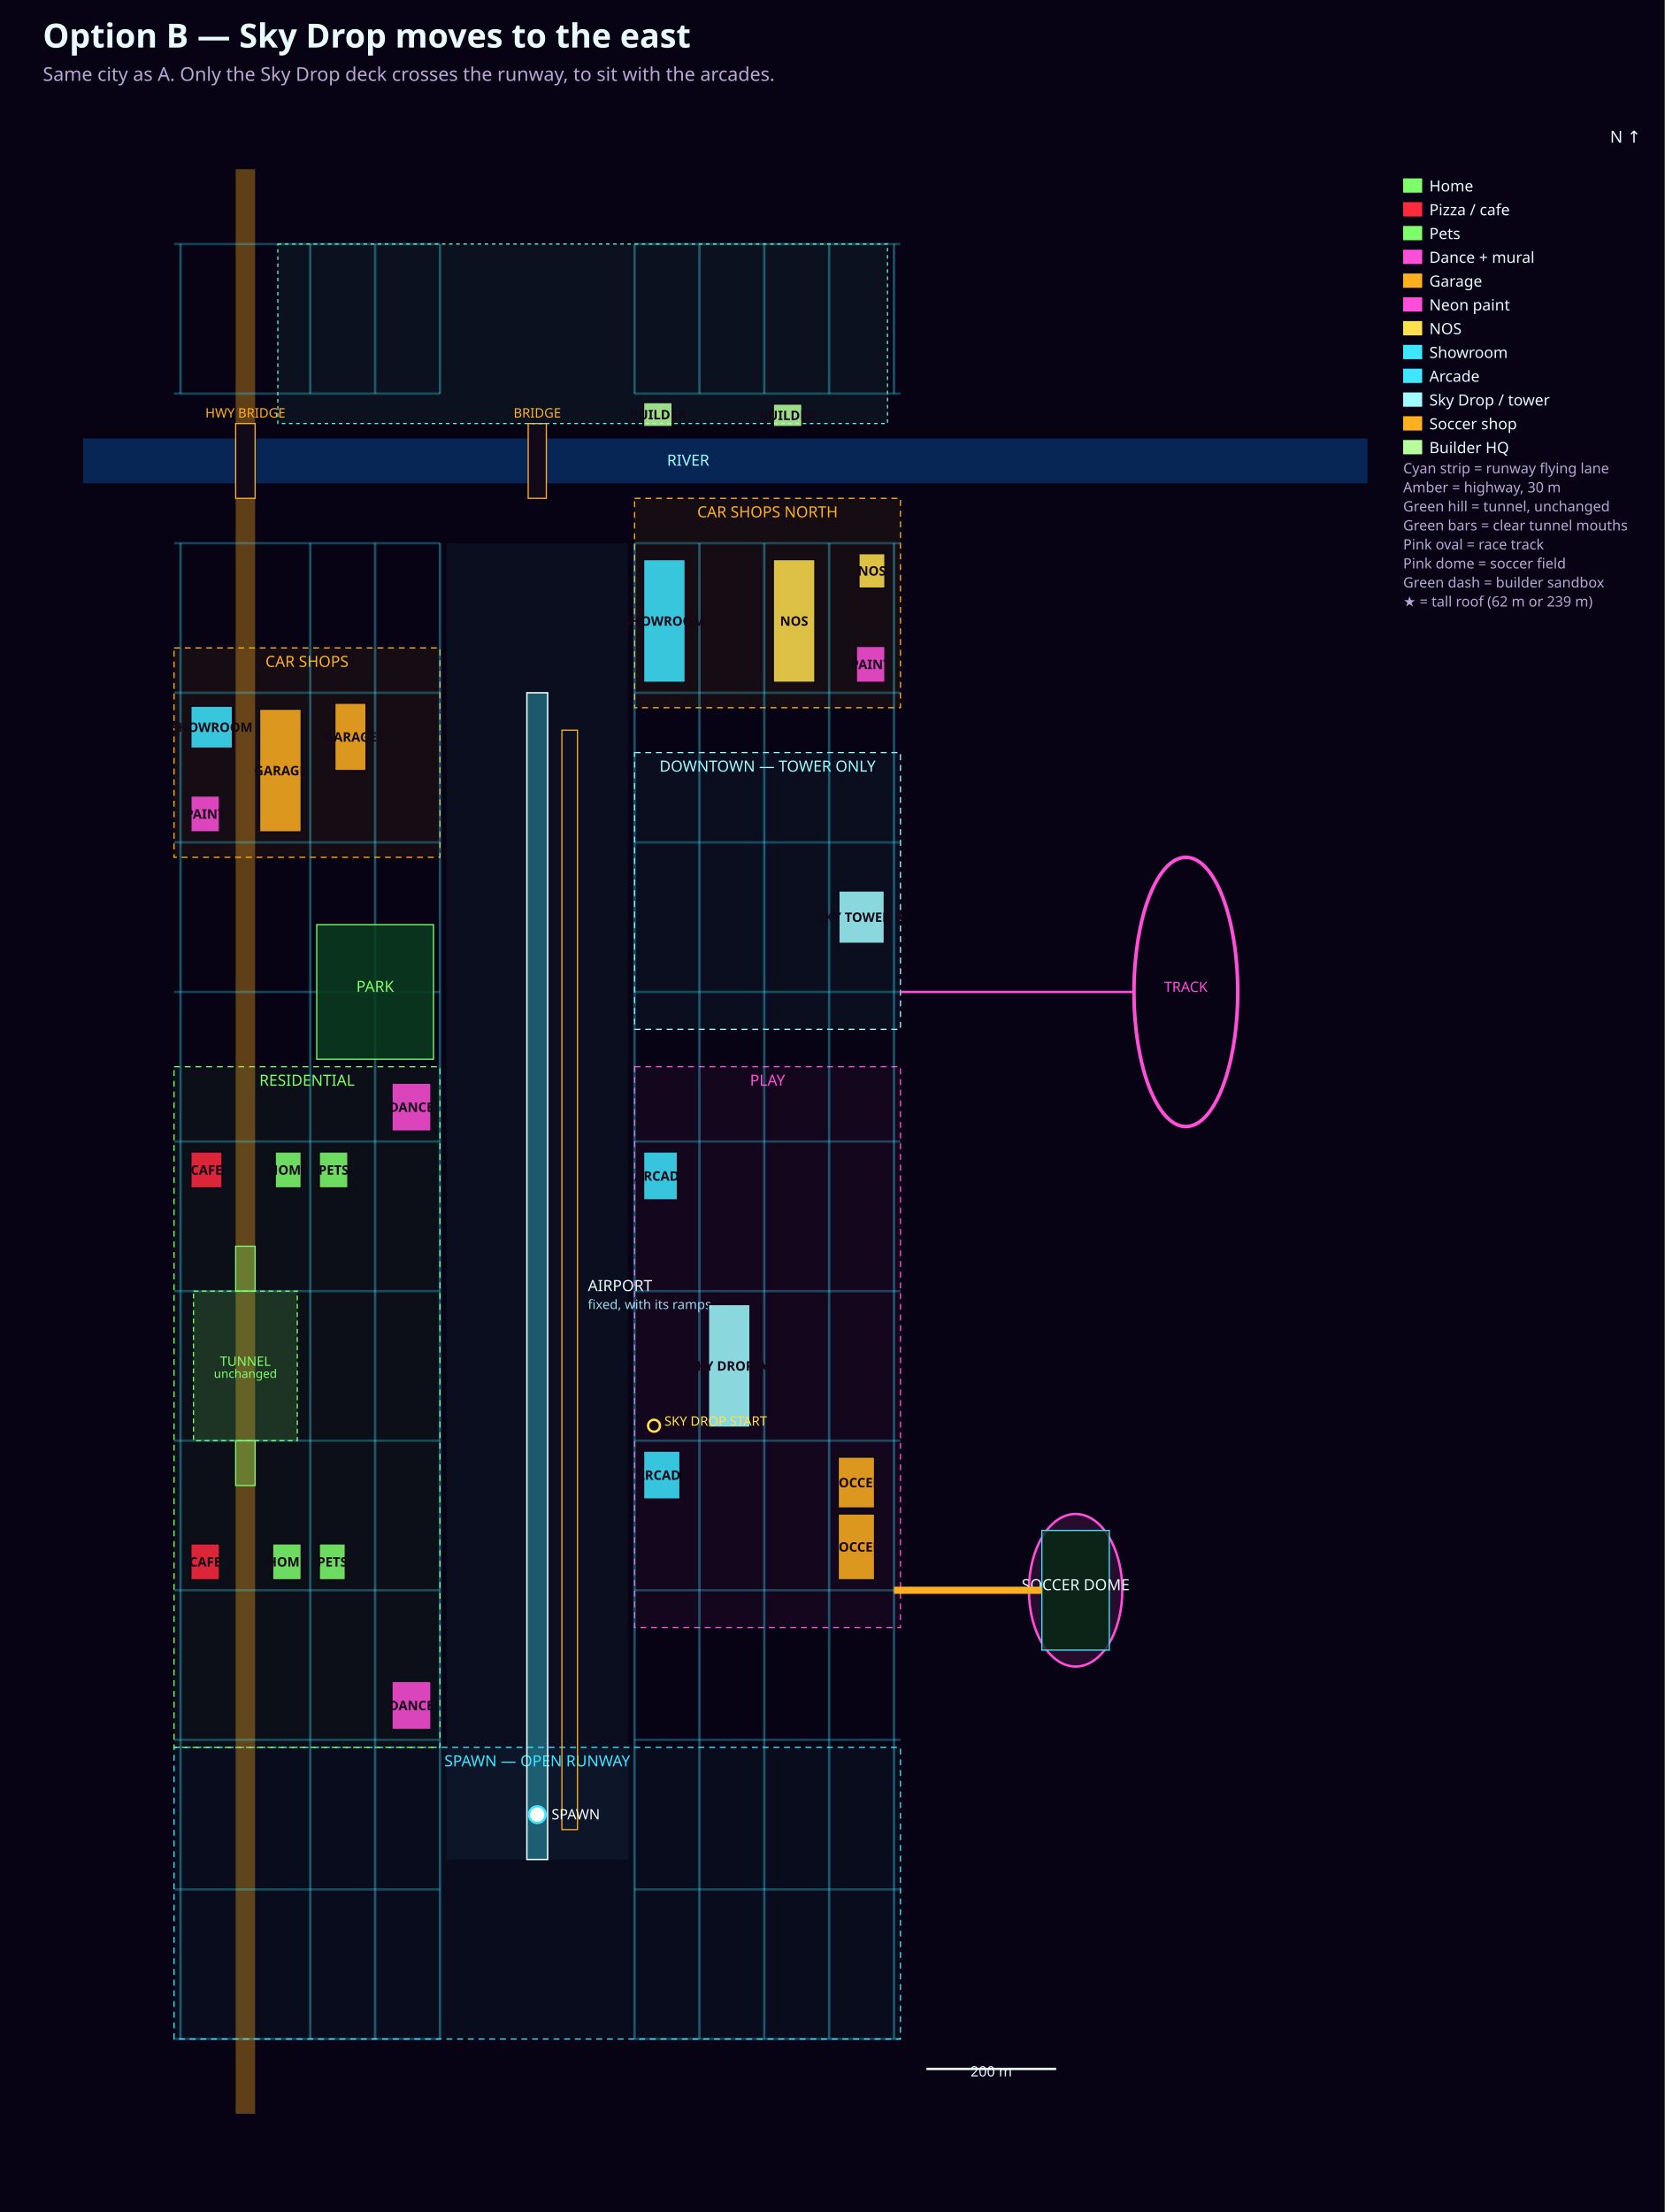
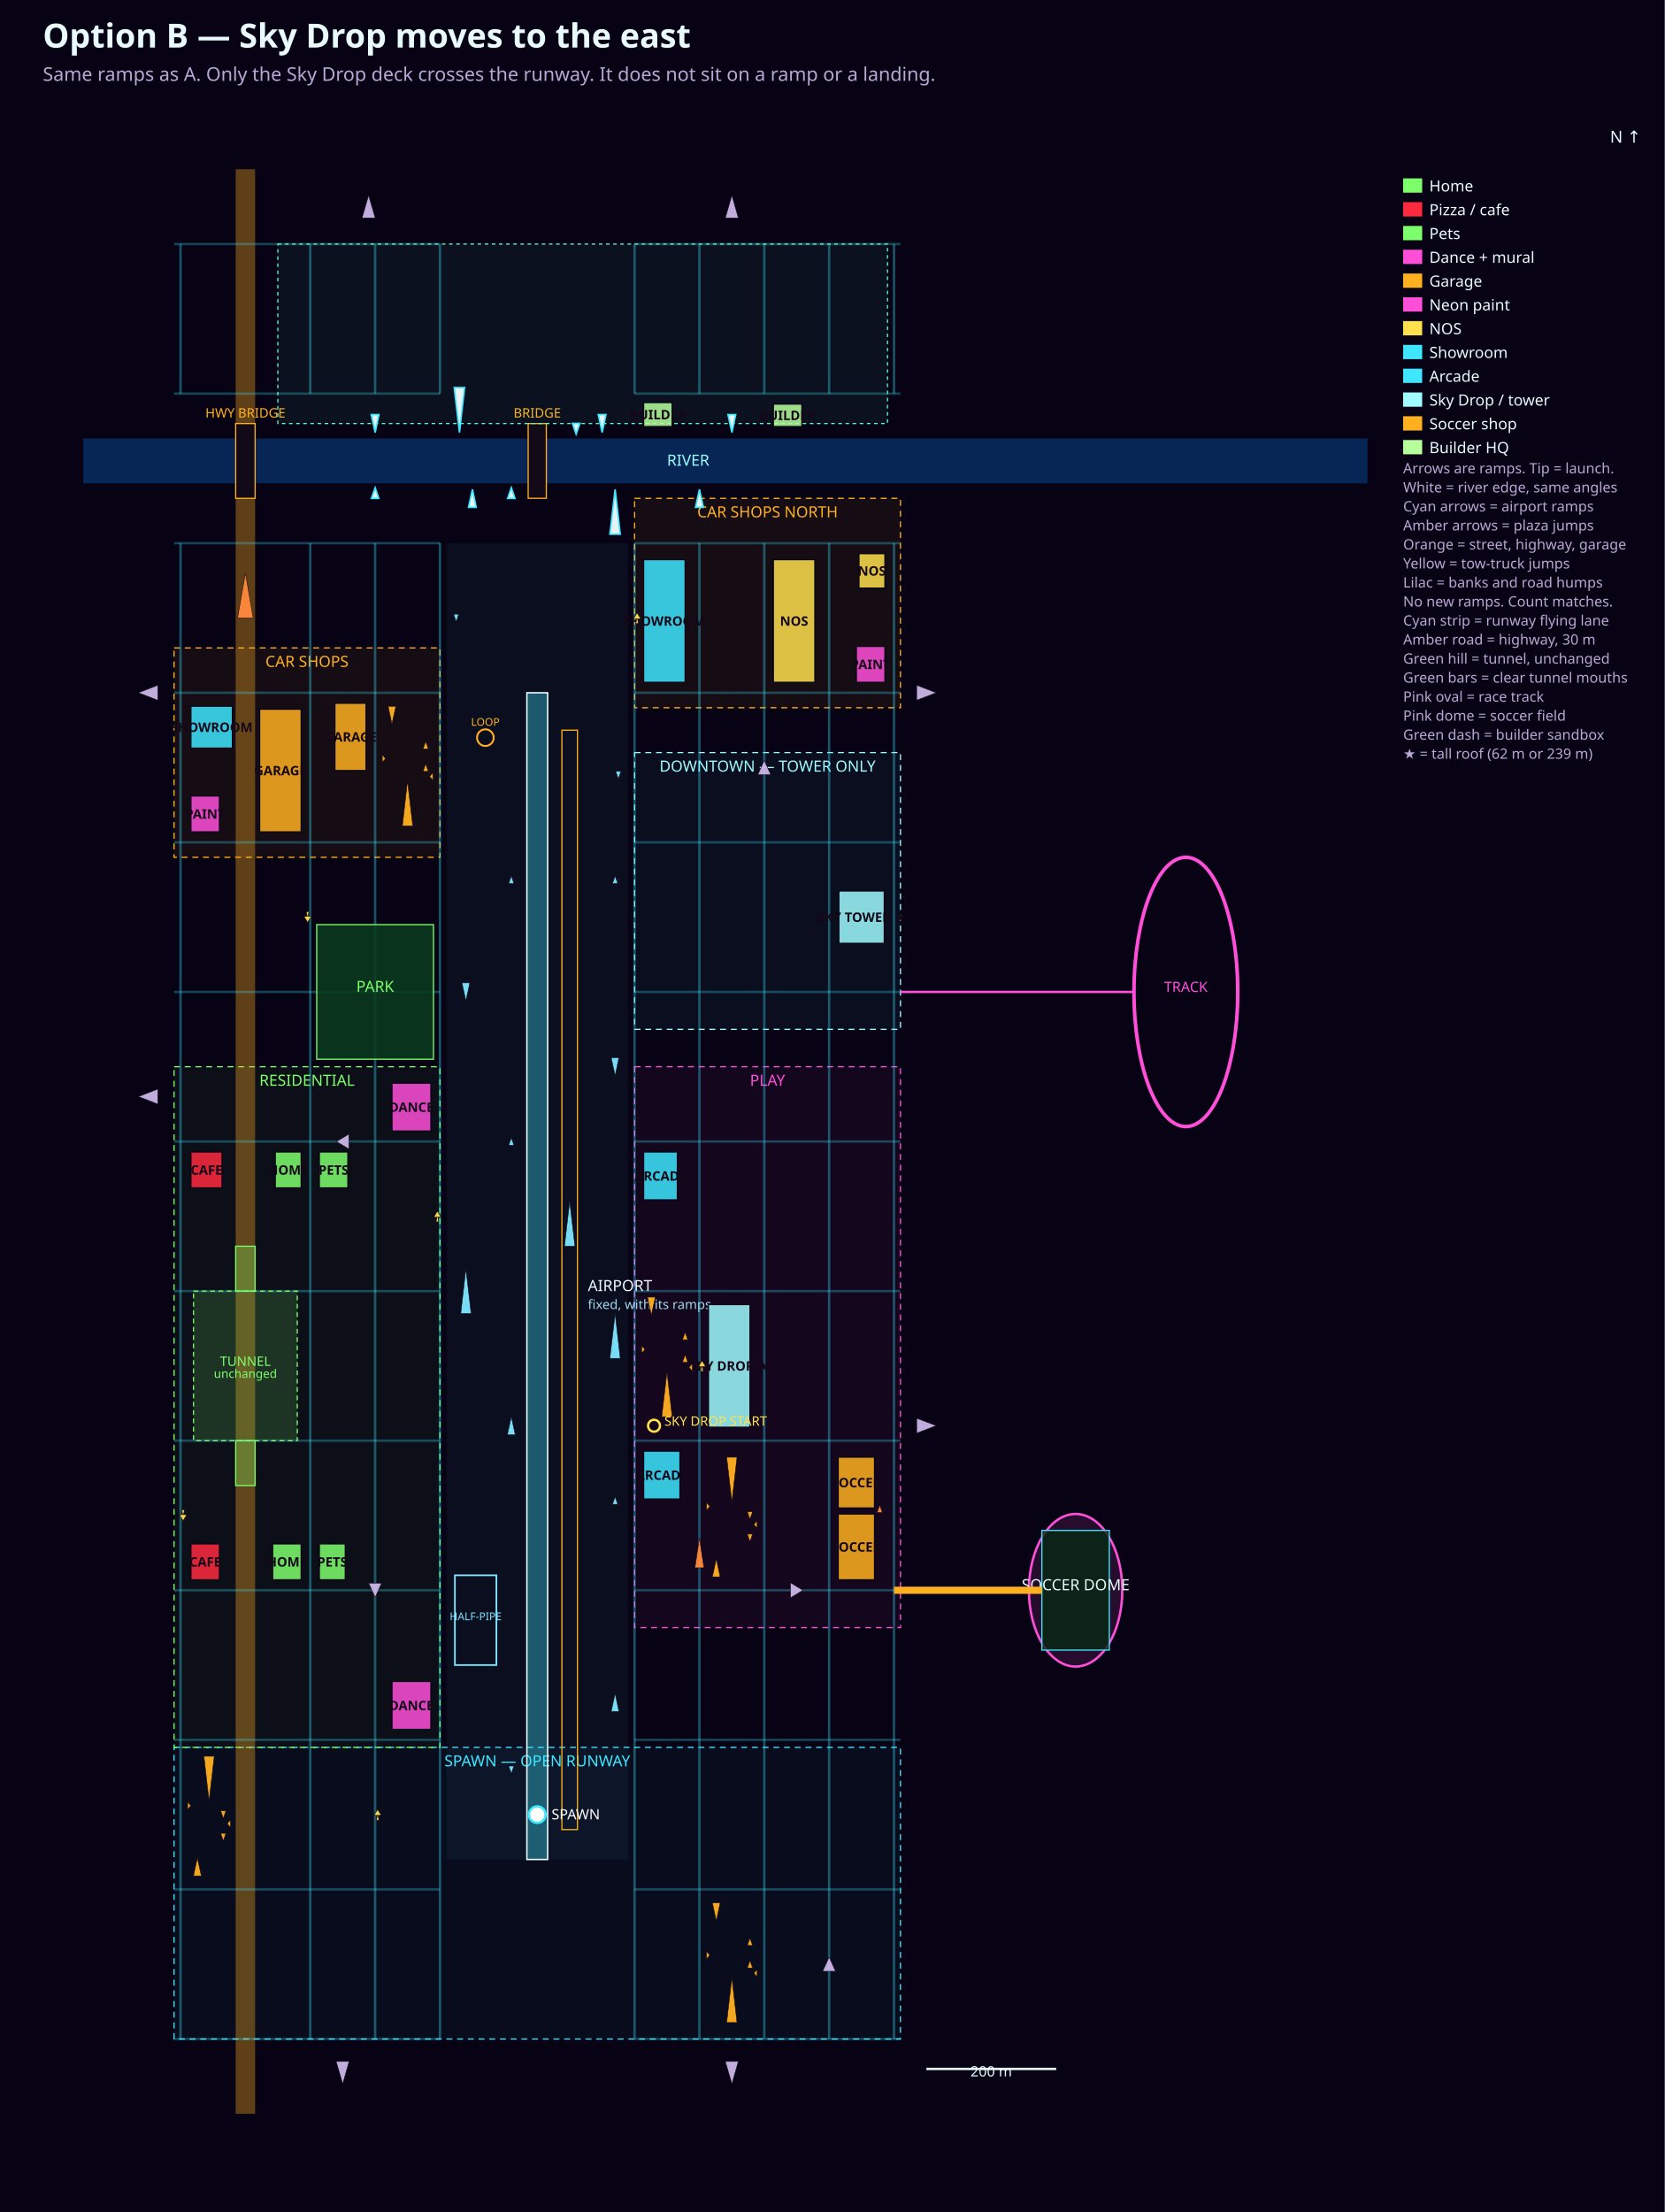
<svg xmlns="http://www.w3.org/2000/svg" width="1400" height="1860" viewBox="0 0 1400 1860">
  <rect width="1400" height="1860" fill="#070314" />
  <text x="36" y="40" fill="#e9fbff" font-family="ui-sans-serif,Segoe UI,sans-serif" font-size="28" font-weight="700">Option B — Sky Drop moves to the east</text>
-   <text x="36" y="68" fill="#b9a8d4" font-family="ui-sans-serif,Segoe UI,sans-serif" font-size="16">Same city as A. Only the Sky Drop deck crosses the runway, to sit with the arcades.</text>
+   <text x="36" y="68" fill="#b9a8d4" font-family="ui-sans-serif,Segoe UI,sans-serif" font-size="16">Same ramps as A. Only the Sky Drop deck crosses the runway. It does not sit on a ramp or a landing.</text>
  <rect x="146.364" y="1469.267" width="610.909" height="245.267" fill="rgba(62,230,255,0.04)" stroke="#3ee6ff" stroke-dasharray="5 4" />
  <text x="451.818" y="1485.267" fill="#3ee6ff" font-size="13" font-family="ui-sans-serif,sans-serif" text-anchor="middle">SPAWN — OPEN RUNWAY</text>
  <rect x="146.364" y="896.978" width="223.636" height="572.289" fill="rgba(125,255,107,0.05)" stroke="#7dff6b" stroke-dasharray="5 4" />
  <text x="258.182" y="912.978" fill="#7dff6b" font-size="13" font-family="ui-sans-serif,sans-serif" text-anchor="middle">RESIDENTIAL</text>
  <rect x="146.364" y="544.8" width="223.636" height="176.089" fill="rgba(255,176,32,0.06)" stroke="#ffb020" stroke-dasharray="5 4" />
  <text x="258.182" y="560.8" fill="#ffb020" font-size="13" font-family="ui-sans-serif,sans-serif" text-anchor="middle">CAR SHOPS</text>
  <rect x="533.636" y="896.978" width="223.636" height="471.667" fill="rgba(255,79,216,0.05)" stroke="#ff4fd8" stroke-dasharray="5 4" />
  <text x="645.455" y="912.978" fill="#ff4fd8" font-size="13" font-family="ui-sans-serif,sans-serif" text-anchor="middle">PLAY</text>
  <rect x="533.636" y="632.844" width="223.636" height="232.689" fill="rgba(62,230,255,0.05)" stroke="#9ffbff" stroke-dasharray="5 4" />
  <text x="645.455" y="648.844" fill="#9ffbff" font-size="13" font-family="ui-sans-serif,sans-serif" text-anchor="middle">DOWNTOWN — TOWER ONLY</text>
  <rect x="533.636" y="419.022" width="223.636" height="176.089" fill="rgba(255,176,32,0.06)" stroke="#ffb020" stroke-dasharray="5 4" />
  <text x="645.455" y="435.022" fill="#ffb020" font-size="13" font-family="ui-sans-serif,sans-serif" text-anchor="middle">CAR SHOPS NORTH</text>
  <rect x="375.455" y="456.756" width="152.727" height="1106.844" fill="rgba(62,230,255,0.05)" stroke="none" />
  <rect x="443.091" y="582.533" width="17.455" height="981.067" fill="rgba(62,230,255,0.35)" stroke="#e9fbff" stroke-width="1.2" />
  <text x="494.364" y="1085.644" fill="#e9fbff" font-size="13" font-family="ui-sans-serif,sans-serif">AIRPORT</text>
  <text x="494.364" y="1100.738" fill="#9fd8ea" font-size="11" font-family="ui-sans-serif,sans-serif">fixed, with its ramps</text>
  <rect x="472.545" y="613.978" width="13.091" height="924.467" fill="none" stroke="#ffb020" stroke-width="1" />
  <rect x="198.182" y="142.311" width="16.364" height="1635.111" fill="rgba(255,176,32,0.35)" />
  <line x1="151.818" y1="1714.533" x2="151.818" y2="456.756" stroke="rgba(62,230,255,0.35)" stroke-width="2" />
  <line x1="151.818" y1="330.978" x2="151.818" y2="205.2" stroke="rgba(62,230,255,0.35)" stroke-width="2" />
  <line x1="260.909" y1="1714.533" x2="260.909" y2="456.756" stroke="rgba(62,230,255,0.35)" stroke-width="2" />
  <line x1="260.909" y1="330.978" x2="260.909" y2="205.2" stroke="rgba(62,230,255,0.35)" stroke-width="2" />
  <line x1="315.455" y1="1714.533" x2="315.455" y2="456.756" stroke="rgba(62,230,255,0.35)" stroke-width="2" />
  <line x1="315.455" y1="330.978" x2="315.455" y2="205.2" stroke="rgba(62,230,255,0.35)" stroke-width="2" />
  <line x1="370" y1="1714.533" x2="370" y2="456.756" stroke="rgba(62,230,255,0.35)" stroke-width="2" />
  <line x1="370" y1="330.978" x2="370" y2="205.2" stroke="rgba(62,230,255,0.35)" stroke-width="2" />
  <line x1="533.636" y1="1714.533" x2="533.636" y2="456.756" stroke="rgba(62,230,255,0.35)" stroke-width="2" />
  <line x1="533.636" y1="330.978" x2="533.636" y2="205.2" stroke="rgba(62,230,255,0.35)" stroke-width="2" />
  <line x1="588.182" y1="1714.533" x2="588.182" y2="456.756" stroke="rgba(62,230,255,0.35)" stroke-width="2" />
  <line x1="588.182" y1="330.978" x2="588.182" y2="205.2" stroke="rgba(62,230,255,0.35)" stroke-width="2" />
  <line x1="642.727" y1="1714.533" x2="642.727" y2="456.756" stroke="rgba(62,230,255,0.35)" stroke-width="2" />
  <line x1="642.727" y1="330.978" x2="642.727" y2="205.2" stroke="rgba(62,230,255,0.35)" stroke-width="2" />
  <line x1="697.273" y1="1714.533" x2="697.273" y2="456.756" stroke="rgba(62,230,255,0.35)" stroke-width="2" />
  <line x1="697.273" y1="330.978" x2="697.273" y2="205.2" stroke="rgba(62,230,255,0.35)" stroke-width="2" />
  <line x1="751.818" y1="1714.533" x2="751.818" y2="456.756" stroke="rgba(62,230,255,0.35)" stroke-width="2" />
  <line x1="751.818" y1="330.978" x2="751.818" y2="205.2" stroke="rgba(62,230,255,0.35)" stroke-width="2" />
  <line x1="146.364" y1="1714.533" x2="370" y2="1714.533" stroke="rgba(62,230,255,0.28)" stroke-width="2" />
  <line x1="533.636" y1="1714.533" x2="757.273" y2="1714.533" stroke="rgba(62,230,255,0.28)" stroke-width="2" />
  <line x1="146.364" y1="1588.756" x2="370" y2="1588.756" stroke="rgba(62,230,255,0.28)" stroke-width="2" />
  <line x1="533.636" y1="1588.756" x2="757.273" y2="1588.756" stroke="rgba(62,230,255,0.28)" stroke-width="2" />
  <line x1="146.364" y1="1462.978" x2="370" y2="1462.978" stroke="rgba(62,230,255,0.28)" stroke-width="2" />
  <line x1="533.636" y1="1462.978" x2="757.273" y2="1462.978" stroke="rgba(62,230,255,0.28)" stroke-width="2" />
  <line x1="146.364" y1="1337.2" x2="370" y2="1337.2" stroke="rgba(62,230,255,0.28)" stroke-width="2" />
  <line x1="533.636" y1="1337.2" x2="757.273" y2="1337.2" stroke="rgba(62,230,255,0.28)" stroke-width="2" />
  <line x1="146.364" y1="1211.422" x2="370" y2="1211.422" stroke="rgba(62,230,255,0.28)" stroke-width="2" />
  <line x1="533.636" y1="1211.422" x2="757.273" y2="1211.422" stroke="rgba(62,230,255,0.28)" stroke-width="2" />
  <line x1="146.364" y1="1085.644" x2="370" y2="1085.644" stroke="rgba(62,230,255,0.28)" stroke-width="2" />
  <line x1="533.636" y1="1085.644" x2="757.273" y2="1085.644" stroke="rgba(62,230,255,0.28)" stroke-width="2" />
  <line x1="146.364" y1="959.867" x2="370" y2="959.867" stroke="rgba(62,230,255,0.28)" stroke-width="2" />
  <line x1="533.636" y1="959.867" x2="757.273" y2="959.867" stroke="rgba(62,230,255,0.28)" stroke-width="2" />
  <line x1="146.364" y1="834.089" x2="370" y2="834.089" stroke="rgba(62,230,255,0.28)" stroke-width="2" />
  <line x1="533.636" y1="834.089" x2="757.273" y2="834.089" stroke="rgba(62,230,255,0.28)" stroke-width="2" />
  <line x1="146.364" y1="708.311" x2="370" y2="708.311" stroke="rgba(62,230,255,0.28)" stroke-width="2" />
  <line x1="533.636" y1="708.311" x2="757.273" y2="708.311" stroke="rgba(62,230,255,0.28)" stroke-width="2" />
  <line x1="146.364" y1="582.533" x2="370" y2="582.533" stroke="rgba(62,230,255,0.28)" stroke-width="2" />
  <line x1="533.636" y1="582.533" x2="757.273" y2="582.533" stroke="rgba(62,230,255,0.28)" stroke-width="2" />
  <line x1="146.364" y1="456.756" x2="370" y2="456.756" stroke="rgba(62,230,255,0.28)" stroke-width="2" />
  <line x1="533.636" y1="456.756" x2="757.273" y2="456.756" stroke="rgba(62,230,255,0.28)" stroke-width="2" />
  <line x1="146.364" y1="330.978" x2="370" y2="330.978" stroke="rgba(62,230,255,0.28)" stroke-width="2" />
  <line x1="533.636" y1="330.978" x2="757.273" y2="330.978" stroke="rgba(62,230,255,0.28)" stroke-width="2" />
  <line x1="146.364" y1="205.2" x2="370" y2="205.2" stroke="rgba(62,230,255,0.28)" stroke-width="2" />
  <line x1="533.636" y1="205.2" x2="757.273" y2="205.2" stroke="rgba(62,230,255,0.28)" stroke-width="2" />
  <rect x="70" y="368.711" width="1080" height="37.733" fill="rgba(8,40,90,0.95)" />
  <text x="560.909" y="391.578" fill="#9ffbff" font-size="13" font-family="ui-sans-serif,sans-serif">RIVER</text>
  <rect x="444.182" y="356.133" width="15.273" height="62.889" fill="#120a18" stroke="#ffb020" />
  <rect x="198.182" y="356.133" width="16.364" height="62.889" fill="#120a18" stroke="#ffb020" />
  <text x="451.818" y="351.102" fill="#ffb020" font-size="11" text-anchor="middle" font-family="ui-sans-serif,sans-serif">BRIDGE</text>
  <text x="206.364" y="351.102" fill="#ffb020" font-size="11" text-anchor="middle" font-family="ui-sans-serif,sans-serif">HWY BRIDGE</text>
  <rect x="162.727" y="1085.644" width="87.273" height="125.778" fill="rgba(125,255,107,0.15)" stroke="#7dff6b" stroke-dasharray="4 3" />
  <text x="206.364" y="1148.533" fill="#7dff6b" font-size="11" text-anchor="middle" font-family="ui-sans-serif,sans-serif">TUNNEL</text>
  <text x="206.364" y="1158.596" fill="#7dff6b" font-size="10" text-anchor="middle" font-family="ui-sans-serif,sans-serif">unchanged</text>
  <rect x="198.182" y="1211.422" width="16.364" height="37.733" fill="rgba(125,255,107,0.28)" stroke="#7dff6b" />
  <rect x="198.182" y="1047.911" width="16.364" height="37.733" fill="rgba(125,255,107,0.28)" stroke="#7dff6b" />
  <rect x="266.364" y="777.489" width="98.182" height="113.2" fill="rgba(10,60,30,0.85)" stroke="#7dff6b" />
  <text x="315.455" y="834.089" fill="#7dff6b" font-size="13" text-anchor="middle" font-family="ui-sans-serif,sans-serif">PARK</text>
  <ellipse cx="904.545" cy="1337.2" rx="39.273" ry="64.147" fill="rgba(255,79,216,0.13)" stroke="#ff4fd8" stroke-width="2" />
  <rect x="876.182" y="1286.889" width="56.727" height="100.622" fill="rgba(6,42,18,0.8)" stroke="#3ee6ff" />
  <text x="904.545" y="1337.2" fill="#e9fbff" font-size="13" text-anchor="middle" font-family="ui-sans-serif,sans-serif">SOCCER DOME</text>
  <line x1="751.818" y1="1337.2" x2="876.182" y2="1337.2" stroke="#ffb020" stroke-width="6" />
  <ellipse cx="997.273" cy="834.089" rx="43.636" ry="113.2" fill="none" stroke="#ff4fd8" stroke-width="3" />
  <text x="997.273" y="834.089" fill="#ff4fd8" font-size="12" text-anchor="middle" font-family="ui-sans-serif,sans-serif">TRACK</text>
  <line x1="757.273" y1="834.089" x2="953.636" y2="834.089" stroke="#ff4fd8" stroke-width="2" />
  <rect x="233.636" y="205.2" width="512.727" height="150.933" fill="rgba(94,246,200,0.06)" stroke="#5ef6c8" stroke-dasharray="3 3" />
  <rect x="218.364" y="596.369" width="34.909" height="103.138" fill="#ffb020" fill-opacity="0.85" stroke="#070314" stroke-width="1" />
  <text x="235.818" y="651.938" fill="#140818" font-size="11" font-weight="700" text-anchor="middle" font-family="ui-sans-serif,sans-serif">GARAGE</text>
  <rect x="595.818" y="1096.964" width="34.909" height="103.138" fill="#9ffbff" fill-opacity="0.85" stroke="#070314" stroke-width="1" />
  <text x="613.273" y="1152.533" fill="#140818" font-size="11" font-weight="700" text-anchor="middle" font-family="ui-sans-serif,sans-serif">SKY DROP ★</text>
  <rect x="541.273" y="470.591" width="34.909" height="103.138" fill="#3ee6ff" fill-opacity="0.85" stroke="#070314" stroke-width="1" />
  <text x="558.727" y="526.16" fill="#140818" font-size="11" font-weight="700" text-anchor="middle" font-family="ui-sans-serif,sans-serif">SHOWROOM</text>
  <rect x="650.364" y="470.591" width="34.909" height="103.138" fill="#ffe14d" fill-opacity="0.85" stroke="#070314" stroke-width="1" />
  <text x="667.818" y="526.16" fill="#140818" font-size="11" font-weight="700" text-anchor="middle" font-family="ui-sans-serif,sans-serif">NOS</text>
  <rect x="705.455" y="749.189" width="38.182" height="44.022" fill="#9ffbff" fill-opacity="0.85" stroke="#070314" stroke-width="1" />
  <text x="724.545" y="775.2" fill="#140818" font-size="11" font-weight="700" text-anchor="middle" font-family="ui-sans-serif,sans-serif">SKY TOWER ★</text>
  <rect x="229.273" y="1298.209" width="24" height="30.187" fill="#7dff6b" fill-opacity="0.85" stroke="#070314" stroke-width="1" />
  <text x="241.273" y="1317.302" fill="#140818" font-size="11" font-weight="700" text-anchor="middle" font-family="ui-sans-serif,sans-serif">HOME</text>
  <rect x="160.545" y="593.853" width="34.909" height="35.218" fill="#3ee6ff" fill-opacity="0.85" stroke="#070314" stroke-width="1" />
  <text x="178" y="615.462" fill="#140818" font-size="11" font-weight="700" text-anchor="middle" font-family="ui-sans-serif,sans-serif">SHOWROOM</text>
  <rect x="722.364" y="465.56" width="21.818" height="28.929" fill="#ffe14d" fill-opacity="0.85" stroke="#070314" stroke-width="1" />
  <text x="733.273" y="484.024" fill="#140818" font-size="11" font-weight="700" text-anchor="middle" font-family="ui-sans-serif,sans-serif">NOS</text>
  <rect x="281.636" y="591.338" width="26.182" height="56.6" fill="#ffb020" fill-opacity="0.85" stroke="#070314" stroke-width="1" />
  <text x="294.727" y="623.638" fill="#140818" font-size="11" font-weight="700" text-anchor="middle" font-family="ui-sans-serif,sans-serif">GARAGE</text>
  <rect x="160.545" y="669.32" width="24" height="30.187" fill="#ff4fd8" fill-opacity="0.85" stroke="#070314" stroke-width="1" />
  <text x="172.545" y="688.413" fill="#140818" font-size="11" font-weight="700" text-anchor="middle" font-family="ui-sans-serif,sans-serif">PAINT</text>
  <rect x="720.182" y="543.542" width="24" height="30.187" fill="#ff4fd8" fill-opacity="0.85" stroke="#070314" stroke-width="1" />
  <text x="732.182" y="562.636" fill="#140818" font-size="11" font-weight="700" text-anchor="middle" font-family="ui-sans-serif,sans-serif">PAINT</text>
  <rect x="329.636" y="1413.924" width="32.727" height="40.249" fill="#ff4fd8" fill-opacity="0.85" stroke="#070314" stroke-width="1" />
  <text x="346" y="1438.049" fill="#140818" font-size="11" font-weight="700" text-anchor="middle" font-family="ui-sans-serif,sans-serif">DANCE</text>
  <rect x="541.273" y="1220.227" width="30.545" height="40.249" fill="#3ee6ff" fill-opacity="0.85" stroke="#070314" stroke-width="1" />
  <text x="556.545" y="1244.351" fill="#140818" font-size="11" font-weight="700" text-anchor="middle" font-family="ui-sans-serif,sans-serif">ARCADE</text>
  <rect x="231.455" y="968.671" width="21.818" height="30.187" fill="#7dff6b" fill-opacity="0.85" stroke="#070314" stroke-width="1" />
  <text x="242.364" y="987.764" fill="#140818" font-size="11" font-weight="700" text-anchor="middle" font-family="ui-sans-serif,sans-serif">HOME</text>
  <rect x="268.545" y="1298.209" width="21.818" height="30.187" fill="#7dff6b" fill-opacity="0.85" stroke="#070314" stroke-width="1" />
  <text x="279.455" y="1317.302" fill="#140818" font-size="11" font-weight="700" text-anchor="middle" font-family="ui-sans-serif,sans-serif">PETS</text>
  <rect x="268.545" y="968.671" width="24" height="30.187" fill="#7dff6b" fill-opacity="0.85" stroke="#070314" stroke-width="1" />
  <text x="280.545" y="987.764" fill="#140818" font-size="11" font-weight="700" text-anchor="middle" font-family="ui-sans-serif,sans-serif">PETS</text>
  <rect x="160.545" y="1298.209" width="24" height="30.187" fill="#ff2a3d" fill-opacity="0.85" stroke="#070314" stroke-width="1" />
  <text x="172.545" y="1317.302" fill="#140818" font-size="11" font-weight="700" text-anchor="middle" font-family="ui-sans-serif,sans-serif">CAFE</text>
  <rect x="329.636" y="910.813" width="32.727" height="40.249" fill="#ff4fd8" fill-opacity="0.85" stroke="#070314" stroke-width="1" />
  <text x="346" y="934.938" fill="#140818" font-size="11" font-weight="700" text-anchor="middle" font-family="ui-sans-serif,sans-serif">DANCE</text>
  <rect x="160.545" y="968.671" width="26.182" height="30.187" fill="#ff2a3d" fill-opacity="0.85" stroke="#070314" stroke-width="1" />
  <text x="173.636" y="987.764" fill="#140818" font-size="11" font-weight="700" text-anchor="middle" font-family="ui-sans-serif,sans-serif">CAFE</text>
  <rect x="541.273" y="968.671" width="28.364" height="40.249" fill="#3ee6ff" fill-opacity="0.85" stroke="#070314" stroke-width="1" />
  <text x="555.455" y="992.796" fill="#140818" font-size="11" font-weight="700" text-anchor="middle" font-family="ui-sans-serif,sans-serif">ARCADE</text>
  <rect x="704.909" y="1273.053" width="30.545" height="55.342" fill="#ffb020" fill-opacity="0.85" stroke="#070314" stroke-width="1" />
  <text x="720.182" y="1304.724" fill="#140818" font-size="11" font-weight="700" text-anchor="middle" font-family="ui-sans-serif,sans-serif">SOCCER</text>
  <rect x="704.909" y="1225.258" width="30.545" height="42.764" fill="#ffb020" fill-opacity="0.85" stroke="#070314" stroke-width="1" />
  <text x="720.182" y="1250.64" fill="#140818" font-size="11" font-weight="700" text-anchor="middle" font-family="ui-sans-serif,sans-serif">SOCCER</text>
  <rect x="541.273" y="338.524" width="24" height="20.124" fill="#b6ff9a" fill-opacity="0.85" stroke="#070314" stroke-width="1" />
  <text x="553.273" y="352.587" fill="#140818" font-size="11" font-weight="700" text-anchor="middle" font-family="ui-sans-serif,sans-serif">BUILDER</text>
  <rect x="650.364" y="339.782" width="24" height="18.867" fill="#b6ff9a" fill-opacity="0.85" stroke="#070314" stroke-width="1" />
  <text x="662.364" y="353.216" fill="#140818" font-size="11" font-weight="700" text-anchor="middle" font-family="ui-sans-serif,sans-serif">BUILDER</text>
+   <rect x="382.545" y="1324.622" width="34.909" height="75.467" fill="none" stroke="#7ee7ff" stroke-width="1.4" />
+   <text x="400" y="1362.356" fill="#7ee7ff" font-size="9" text-anchor="middle" font-family="ui-sans-serif,sans-serif">HALF-PIPE</text>
+   <circle cx="408.182" cy="620.267" r="7" fill="none" stroke="#ffb020" stroke-width="1.6" />
+   <text x="408.182" y="610.267" fill="#ffb020" font-size="9" text-anchor="middle" font-family="ui-sans-serif,sans-serif">LOOP</text>
+   <polygon points="611.1,1700.7 619.8,1700.7 615.5,1663.0" fill="#ffb020" fill-opacity="0.95" stroke="#140818" stroke-width="0.4" />
+   <polygon points="599.1,1600.1 605.6,1600.1 602.4,1615.2" fill="#ffb020" fill-opacity="0.95" stroke="#140818" stroke-width="0.4" />
+   <polygon points="628.5,1654.8 632.9,1654.8 630.7,1648.5" fill="#ffb020" fill-opacity="0.95" stroke="#140818" stroke-width="0.4" />
+   <polygon points="628.5,1635.9 632.9,1635.9 630.7,1629.6" fill="#ffb020" fill-opacity="0.95" stroke="#140818" stroke-width="0.4" />
+   <polygon points="594.2,1647.2 594.2,1641.0 596.9,1644.1" fill="#ffb020" fill-opacity="0.95" stroke="#140818" stroke-width="0.4" />
+   <polygon points="636.7,1662.3 636.7,1656.0 634.0,1659.2" fill="#ffb020" fill-opacity="0.95" stroke="#140818" stroke-width="0.4" />
+   <polygon points="611.1,1225.3 619.8,1225.3 615.5,1263.0" fill="#ffb020" fill-opacity="0.95" stroke="#140818" stroke-width="0.4" />
+   <polygon points="599.1,1325.9 605.6,1325.9 602.4,1310.8" fill="#ffb020" fill-opacity="0.95" stroke="#140818" stroke-width="0.4" />
+   <polygon points="628.5,1271.2 632.9,1271.2 630.7,1277.5" fill="#ffb020" fill-opacity="0.95" stroke="#140818" stroke-width="0.4" />
+   <polygon points="628.5,1290.0 632.9,1290.0 630.7,1296.3" fill="#ffb020" fill-opacity="0.95" stroke="#140818" stroke-width="0.4" />
+   <polygon points="594.2,1269.9 594.2,1263.6 596.9,1266.8" fill="#ffb020" fill-opacity="0.95" stroke="#140818" stroke-width="0.4" />
+   <polygon points="636.7,1285.0 636.7,1278.7 634.0,1281.9" fill="#ffb020" fill-opacity="0.95" stroke="#140818" stroke-width="0.4" />
+   <polygon points="556.5,1191.3 565.3,1191.3 560.9,1153.6" fill="#ffb020" fill-opacity="0.95" stroke="#140818" stroke-width="0.4" />
+   <polygon points="544.5,1090.7 551.1,1090.7 547.8,1105.8" fill="#ffb020" fill-opacity="0.95" stroke="#140818" stroke-width="0.4" />
+   <polygon points="574.0,1145.4 578.4,1145.4 576.2,1139.1" fill="#ffb020" fill-opacity="0.95" stroke="#140818" stroke-width="0.4" />
+   <polygon points="574.0,1126.5 578.4,1126.5 576.2,1120.2" fill="#ffb020" fill-opacity="0.95" stroke="#140818" stroke-width="0.4" />
+   <polygon points="539.6,1137.8 539.6,1131.6 542.4,1134.7" fill="#ffb020" fill-opacity="0.95" stroke="#140818" stroke-width="0.4" />
+   <polygon points="582.2,1152.9 582.2,1146.6 579.5,1149.8" fill="#ffb020" fill-opacity="0.95" stroke="#140818" stroke-width="0.4" />
+   <polygon points="171.5,1476.8 180.2,1476.8 175.8,1514.5" fill="#ffb020" fill-opacity="0.95" stroke="#140818" stroke-width="0.4" />
+   <polygon points="162.7,1577.4 169.3,1577.4 166.0,1562.3" fill="#ffb020" fill-opacity="0.95" stroke="#140818" stroke-width="0.4" />
+   <polygon points="185.6,1522.7 190.0,1522.7 187.8,1529.0" fill="#ffb020" fill-opacity="0.95" stroke="#140818" stroke-width="0.4" />
+   <polygon points="185.6,1541.6 190.0,1541.6 187.8,1547.9" fill="#ffb020" fill-opacity="0.95" stroke="#140818" stroke-width="0.4" />
+   <polygon points="157.8,1521.5 157.8,1515.2 160.5,1518.3" fill="#ffb020" fill-opacity="0.95" stroke="#140818" stroke-width="0.4" />
+   <polygon points="193.8,1536.6 193.8,1530.3 191.1,1533.4" fill="#ffb020" fill-opacity="0.95" stroke="#140818" stroke-width="0.4" />
+   <polygon points="338.4,694.5 347.1,694.5 342.7,656.7" fill="#ffb020" fill-opacity="0.95" stroke="#140818" stroke-width="0.4" />
+   <polygon points="326.4,593.9 332.9,593.9 329.6,608.9" fill="#ffb020" fill-opacity="0.95" stroke="#140818" stroke-width="0.4" />
+   <polygon points="355.8,648.6 360.2,648.6 358.0,642.3" fill="#ffb020" fill-opacity="0.95" stroke="#140818" stroke-width="0.4" />
+   <polygon points="355.8,629.7 360.2,629.7 358.0,623.4" fill="#ffb020" fill-opacity="0.95" stroke="#140818" stroke-width="0.4" />
+   <polygon points="321.5,641.0 321.5,634.7 324.2,637.9" fill="#ffb020" fill-opacity="0.95" stroke="#140818" stroke-width="0.4" />
+   <polygon points="364.0,656.1 364.0,649.8 361.3,653.0" fill="#ffb020" fill-opacity="0.95" stroke="#140818" stroke-width="0.4" />
+   <polygon points="737.6,1271.8 742.0,1271.8 739.8,1265.5" fill="#ff8a3d" fill-opacity="0.95" stroke="#140818" stroke-width="0.4" />
+   <polygon points="474.7,1047.9 483.5,1047.9 479.1,1010.2" fill="#7ee7ff" fill-opacity="0.95" stroke="#140818" stroke-width="0.4" />
+   <polygon points="584.4,1318.3 592.0,1318.3 588.2,1293.2" fill="#ff8a3d" fill-opacity="0.95" stroke="#140818" stroke-width="0.4" />
+   <polygon points="199.8,519.6 212.9,519.6 206.4,481.9" fill="#ff8a3d" fill-opacity="0.95" stroke="#140818" stroke-width="0.4" />
+   <polygon points="514.0,1439.1 520.5,1439.1 517.3,1424.0" fill="#7ee7ff" fill-opacity="0.95" stroke="#140818" stroke-width="0.4" />
+   <polygon points="515.1,1264.9 519.5,1264.9 517.3,1258.6" fill="#7ee7ff" fill-opacity="0.95" stroke="#140818" stroke-width="0.4" />
+   <polygon points="512.9,1142.2 521.6,1142.2 517.3,1104.5" fill="#7ee7ff" fill-opacity="0.95" stroke="#140818" stroke-width="0.4" />
+   <polygon points="514.0,889.4 520.5,889.4 517.3,904.5" fill="#7ee7ff" fill-opacity="0.95" stroke="#140818" stroke-width="0.4" />
+   <polygon points="515.1,742.9 519.5,742.9 517.3,736.6" fill="#7ee7ff" fill-opacity="0.95" stroke="#140818" stroke-width="0.4" />
+   <polygon points="517.8,648.6 522.2,648.6 520.0,654.9" fill="#7ee7ff" fill-opacity="0.95" stroke="#140818" stroke-width="0.4" />
+   <polygon points="426.7,1206.4 433.3,1206.4 430.0,1191.3" fill="#7ee7ff" fill-opacity="0.95" stroke="#140818" stroke-width="0.4" />
+   <polygon points="387.5,1104.5 396.2,1104.5 391.8,1066.8" fill="#7ee7ff" fill-opacity="0.95" stroke="#140818" stroke-width="0.4" />
+   <polygon points="427.8,963.0 432.2,963.0 430.0,956.7" fill="#7ee7ff" fill-opacity="0.95" stroke="#140818" stroke-width="0.4" />
+   <polygon points="388.5,826.5 395.1,826.5 391.8,841.6" fill="#7ee7ff" fill-opacity="0.95" stroke="#140818" stroke-width="0.4" />
+   <polygon points="427.8,742.9 432.2,742.9 430.0,736.6" fill="#7ee7ff" fill-opacity="0.95" stroke="#140818" stroke-width="0.4" />
+   <polygon points="381.5,516.5 385.8,516.5 383.6,522.8" fill="#7ee7ff" fill-opacity="0.95" stroke="#140818" stroke-width="0.4" />
+   <polygon points="427.8,1485.0 432.2,1485.0 430.0,1491.3" fill="#7ee7ff" fill-opacity="0.95" stroke="#140818" stroke-width="0.4" />
+   <polygon points="512.9,449.2 521.6,449.2 517.3,411.5" fill="#f4feff" fill-opacity="0.95" stroke="#3ee6ff" stroke-width="1.3" />
+   <polygon points="394.0,426.6 400.5,426.6 397.3,411.5" fill="#f4feff" fill-opacity="0.95" stroke="#3ee6ff" stroke-width="1.3" />
+   <polygon points="426.9,419.1 433.1,419.1 430.0,410.1" fill="#f4feff" fill-opacity="0.95" stroke="#3ee6ff" stroke-width="1.3" />
+   <polygon points="503.1,348.6 509.6,348.6 506.4,363.7" fill="#f4feff" fill-opacity="0.95" stroke="#3ee6ff" stroke-width="1.3" />
+   <polygon points="382.0,325.9 390.7,325.9 386.4,363.7" fill="#f4feff" fill-opacity="0.95" stroke="#3ee6ff" stroke-width="1.3" />
+   <polygon points="481.4,356.0 487.7,356.0 484.5,365.0" fill="#f4feff" fill-opacity="0.95" stroke="#3ee6ff" stroke-width="1.3" />
+   <polygon points="584.9,426.6 591.5,426.6 588.2,411.5" fill="#f4feff" fill-opacity="0.95" stroke="#3ee6ff" stroke-width="1.3" />
+   <polygon points="312.3,419.1 318.6,419.1 315.5,410.1" fill="#f4feff" fill-opacity="0.95" stroke="#3ee6ff" stroke-width="1.3" />
+   <polygon points="612.2,348.6 618.7,348.6 615.5,363.7" fill="#f4feff" fill-opacity="0.95" stroke="#3ee6ff" stroke-width="1.3" />
+   <polygon points="312.2,348.6 318.7,348.6 315.5,363.7" fill="#f4feff" fill-opacity="0.95" stroke="#3ee6ff" stroke-width="1.3" />
+   <polygon points="610.0,1733.4 620.9,1733.4 615.5,1752.3" fill="#cbb6e6" fill-opacity="0.95" stroke="#140818" stroke-width="0.4" />
+   <polygon points="282.7,1733.4 293.6,1733.4 288.2,1752.3" fill="#cbb6e6" fill-opacity="0.95" stroke="#140818" stroke-width="0.4" />
+   <polygon points="770.9,1205.1 770.9,1192.6 787.3,1198.8" fill="#cbb6e6" fill-opacity="0.95" stroke="#140818" stroke-width="0.4" />
+   <polygon points="770.9,588.8 770.9,576.2 787.3,582.5" fill="#cbb6e6" fill-opacity="0.95" stroke="#140818" stroke-width="0.4" />
+   <polygon points="132.7,928.4 132.7,915.8 116.4,922.1" fill="#cbb6e6" fill-opacity="0.95" stroke="#140818" stroke-width="0.4" />
+   <polygon points="610.0,183.2 620.9,183.2 615.5,164.3" fill="#cbb6e6" fill-opacity="0.95" stroke="#140818" stroke-width="0.4" />
+   <polygon points="304.5,183.2 315.5,183.2 310.0,164.3" fill="#cbb6e6" fill-opacity="0.95" stroke="#140818" stroke-width="0.4" />
+   <polygon points="132.7,588.8 132.7,576.2 116.4,582.5" fill="#cbb6e6" fill-opacity="0.95" stroke="#140818" stroke-width="0.4" />
+   <polygon points="664.8,1343.5 664.8,1330.9 675.2,1337.2" fill="#cbb6e6" fill-opacity="0.95" stroke="#140818" stroke-width="0.4" />
+   <polygon points="293.4,966.2 293.4,953.6 283.0,959.9" fill="#cbb6e6" fill-opacity="0.95" stroke="#140818" stroke-width="0.4" />
+   <polygon points="637.3,651.4 648.2,651.4 642.7,639.4" fill="#cbb6e6" fill-opacity="0.95" stroke="#140818" stroke-width="0.4" />
+   <polygon points="310.0,1331.2 320.9,1331.2 315.5,1343.2" fill="#cbb6e6" fill-opacity="0.95" stroke="#140818" stroke-width="0.4" />
+   <polygon points="691.8,1657.6 702.7,1657.6 697.3,1645.7" fill="#cbb6e6" fill-opacity="0.95" stroke="#140818" stroke-width="0.4" />
+   <polygon points="589.3,1153.2 591.4,1153.2 590.4,1147.2" fill="#ffe14d" fill-opacity="0.95" stroke="#140818" stroke-width="0.4" />
+   <polygon points="587.4,1149.1 593.4,1149.1 590.4,1144.2" fill="#ffe14d" fill-opacity="0.95" stroke="#140818" stroke-width="0.4" />
+   <polygon points="257.6,766.5 259.8,766.5 258.7,772.5" fill="#ffe14d" fill-opacity="0.95" stroke="#140818" stroke-width="0.4" />
+   <polygon points="255.7,770.6 261.7,770.6 258.7,775.6" fill="#ffe14d" fill-opacity="0.95" stroke="#140818" stroke-width="0.4" />
+   <polygon points="366.7,1027.4 368.9,1027.4 367.8,1021.4" fill="#ffe14d" fill-opacity="0.95" stroke="#140818" stroke-width="0.4" />
+   <polygon points="364.8,1023.4 370.8,1023.4 367.8,1018.4" fill="#ffe14d" fill-opacity="0.95" stroke="#140818" stroke-width="0.4" />
+   <polygon points="316.6,1530.5 318.7,1530.5 317.6,1524.5" fill="#ffe14d" fill-opacity="0.95" stroke="#140818" stroke-width="0.4" />
+   <polygon points="314.6,1526.5 320.6,1526.5 317.6,1521.5" fill="#ffe14d" fill-opacity="0.95" stroke="#140818" stroke-width="0.4" />
+   <polygon points="534.7,524.3 536.9,524.3 535.8,518.3" fill="#ffe14d" fill-opacity="0.95" stroke="#140818" stroke-width="0.4" />
+   <polygon points="532.8,520.3 538.8,520.3 535.8,515.3" fill="#ffe14d" fill-opacity="0.95" stroke="#140818" stroke-width="0.4" />
+   <polygon points="152.9,1269.6 155.1,1269.6 154.0,1275.6" fill="#ffe14d" fill-opacity="0.95" stroke="#140818" stroke-width="0.4" />
+   <polygon points="151.0,1273.7 157.0,1273.7 154.0,1278.7" fill="#ffe14d" fill-opacity="0.95" stroke="#140818" stroke-width="0.4" />
  <circle cx="451.818" cy="1525.867" r="7" fill="#fff" stroke="#3ee6ff" stroke-width="2" />
  <text x="463.818" y="1529.867" fill="#fff" font-size="12" font-family="ui-sans-serif,sans-serif">SPAWN</text>
  <circle cx="550" cy="1198.844" r="5" fill="none" stroke="#ffe14d" stroke-width="2" />
  <text x="558.727" y="1198.844" fill="#ffe14d" font-size="11" font-family="ui-sans-serif,sans-serif">SKY DROP START</text>
  <line x1="779.091" y1="1739.689" x2="888.182" y2="1739.689" stroke="#e9fbff" stroke-width="2" />
  <text x="833.636" y="1745.978" fill="#e9fbff" font-size="12" text-anchor="middle" font-family="ui-sans-serif,sans-serif">200 m</text>
  <text x="1380" y="120" fill="#e9fbff" font-size="14" text-anchor="end" font-family="ui-sans-serif,sans-serif">N ↑</text>
  <rect x="1180" y="150" width="16" height="12" fill="#7dff6b" />
  <text x="1202" y="161" fill="#e9fbff" font-size="13" font-family="ui-sans-serif,sans-serif">Home</text>
  <rect x="1180" y="170" width="16" height="12" fill="#ff2a3d" />
  <text x="1202" y="181" fill="#e9fbff" font-size="13" font-family="ui-sans-serif,sans-serif">Pizza / cafe</text>
  <rect x="1180" y="190" width="16" height="12" fill="#7dff6b" />
  <text x="1202" y="201" fill="#e9fbff" font-size="13" font-family="ui-sans-serif,sans-serif">Pets</text>
  <rect x="1180" y="210" width="16" height="12" fill="#ff4fd8" />
  <text x="1202" y="221" fill="#e9fbff" font-size="13" font-family="ui-sans-serif,sans-serif">Dance + mural</text>
  <rect x="1180" y="230" width="16" height="12" fill="#ffb020" />
  <text x="1202" y="241" fill="#e9fbff" font-size="13" font-family="ui-sans-serif,sans-serif">Garage</text>
  <rect x="1180" y="250" width="16" height="12" fill="#ff4fd8" />
  <text x="1202" y="261" fill="#e9fbff" font-size="13" font-family="ui-sans-serif,sans-serif">Neon paint</text>
  <rect x="1180" y="270" width="16" height="12" fill="#ffe14d" />
  <text x="1202" y="281" fill="#e9fbff" font-size="13" font-family="ui-sans-serif,sans-serif">NOS</text>
  <rect x="1180" y="290" width="16" height="12" fill="#3ee6ff" />
  <text x="1202" y="301" fill="#e9fbff" font-size="13" font-family="ui-sans-serif,sans-serif">Showroom</text>
  <rect x="1180" y="310" width="16" height="12" fill="#3ee6ff" />
  <text x="1202" y="321" fill="#e9fbff" font-size="13" font-family="ui-sans-serif,sans-serif">Arcade</text>
  <rect x="1180" y="330" width="16" height="12" fill="#9ffbff" />
  <text x="1202" y="341" fill="#e9fbff" font-size="13" font-family="ui-sans-serif,sans-serif">Sky Drop / tower</text>
  <rect x="1180" y="350" width="16" height="12" fill="#ffb020" />
  <text x="1202" y="361" fill="#e9fbff" font-size="13" font-family="ui-sans-serif,sans-serif">Soccer shop</text>
  <rect x="1180" y="370" width="16" height="12" fill="#b6ff9a" />
  <text x="1202" y="381" fill="#e9fbff" font-size="13" font-family="ui-sans-serif,sans-serif">Builder HQ</text>
-   <text x="1180" y="398" fill="#b9a8d4" font-size="12" font-family="ui-sans-serif,sans-serif">Cyan strip = runway flying lane</text>
-   <text x="1180" y="414" fill="#b9a8d4" font-size="12" font-family="ui-sans-serif,sans-serif">Amber = highway, 30 m</text>
-   <text x="1180" y="430" fill="#b9a8d4" font-size="12" font-family="ui-sans-serif,sans-serif">Green hill = tunnel, unchanged</text>
-   <text x="1180" y="446" fill="#b9a8d4" font-size="12" font-family="ui-sans-serif,sans-serif">Green bars = clear tunnel mouths</text>
-   <text x="1180" y="462" fill="#b9a8d4" font-size="12" font-family="ui-sans-serif,sans-serif">Pink oval = race track</text>
-   <text x="1180" y="478" fill="#b9a8d4" font-size="12" font-family="ui-sans-serif,sans-serif">Pink dome = soccer field</text>
-   <text x="1180" y="494" fill="#b9a8d4" font-size="12" font-family="ui-sans-serif,sans-serif">Green dash = builder sandbox</text>
-   <text x="1180" y="510" fill="#b9a8d4" font-size="12" font-family="ui-sans-serif,sans-serif">★ = tall roof (62 m or 239 m)</text>
+   <text x="1180" y="398" fill="#b9a8d4" font-size="12" font-family="ui-sans-serif,sans-serif">Arrows are ramps. Tip = launch.</text>
+   <text x="1180" y="414" fill="#b9a8d4" font-size="12" font-family="ui-sans-serif,sans-serif">White = river edge, same angles</text>
+   <text x="1180" y="430" fill="#b9a8d4" font-size="12" font-family="ui-sans-serif,sans-serif">Cyan arrows = airport ramps</text>
+   <text x="1180" y="446" fill="#b9a8d4" font-size="12" font-family="ui-sans-serif,sans-serif">Amber arrows = plaza jumps</text>
+   <text x="1180" y="462" fill="#b9a8d4" font-size="12" font-family="ui-sans-serif,sans-serif">Orange = street, highway, garage</text>
+   <text x="1180" y="478" fill="#b9a8d4" font-size="12" font-family="ui-sans-serif,sans-serif">Yellow = tow-truck jumps</text>
+   <text x="1180" y="494" fill="#b9a8d4" font-size="12" font-family="ui-sans-serif,sans-serif">Lilac = banks and road humps</text>
+   <text x="1180" y="510" fill="#b9a8d4" font-size="12" font-family="ui-sans-serif,sans-serif">No new ramps. Count matches.</text>
+   <text x="1180" y="526" fill="#b9a8d4" font-size="12" font-family="ui-sans-serif,sans-serif">Cyan strip = runway flying lane</text>
+   <text x="1180" y="542" fill="#b9a8d4" font-size="12" font-family="ui-sans-serif,sans-serif">Amber road = highway, 30 m</text>
+   <text x="1180" y="558" fill="#b9a8d4" font-size="12" font-family="ui-sans-serif,sans-serif">Green hill = tunnel, unchanged</text>
+   <text x="1180" y="574" fill="#b9a8d4" font-size="12" font-family="ui-sans-serif,sans-serif">Green bars = clear tunnel mouths</text>
+   <text x="1180" y="590" fill="#b9a8d4" font-size="12" font-family="ui-sans-serif,sans-serif">Pink oval = race track</text>
+   <text x="1180" y="606" fill="#b9a8d4" font-size="12" font-family="ui-sans-serif,sans-serif">Pink dome = soccer field</text>
+   <text x="1180" y="622" fill="#b9a8d4" font-size="12" font-family="ui-sans-serif,sans-serif">Green dash = builder sandbox</text>
+   <text x="1180" y="638" fill="#b9a8d4" font-size="12" font-family="ui-sans-serif,sans-serif">★ = tall roof (62 m or 239 m)</text>
</svg>
